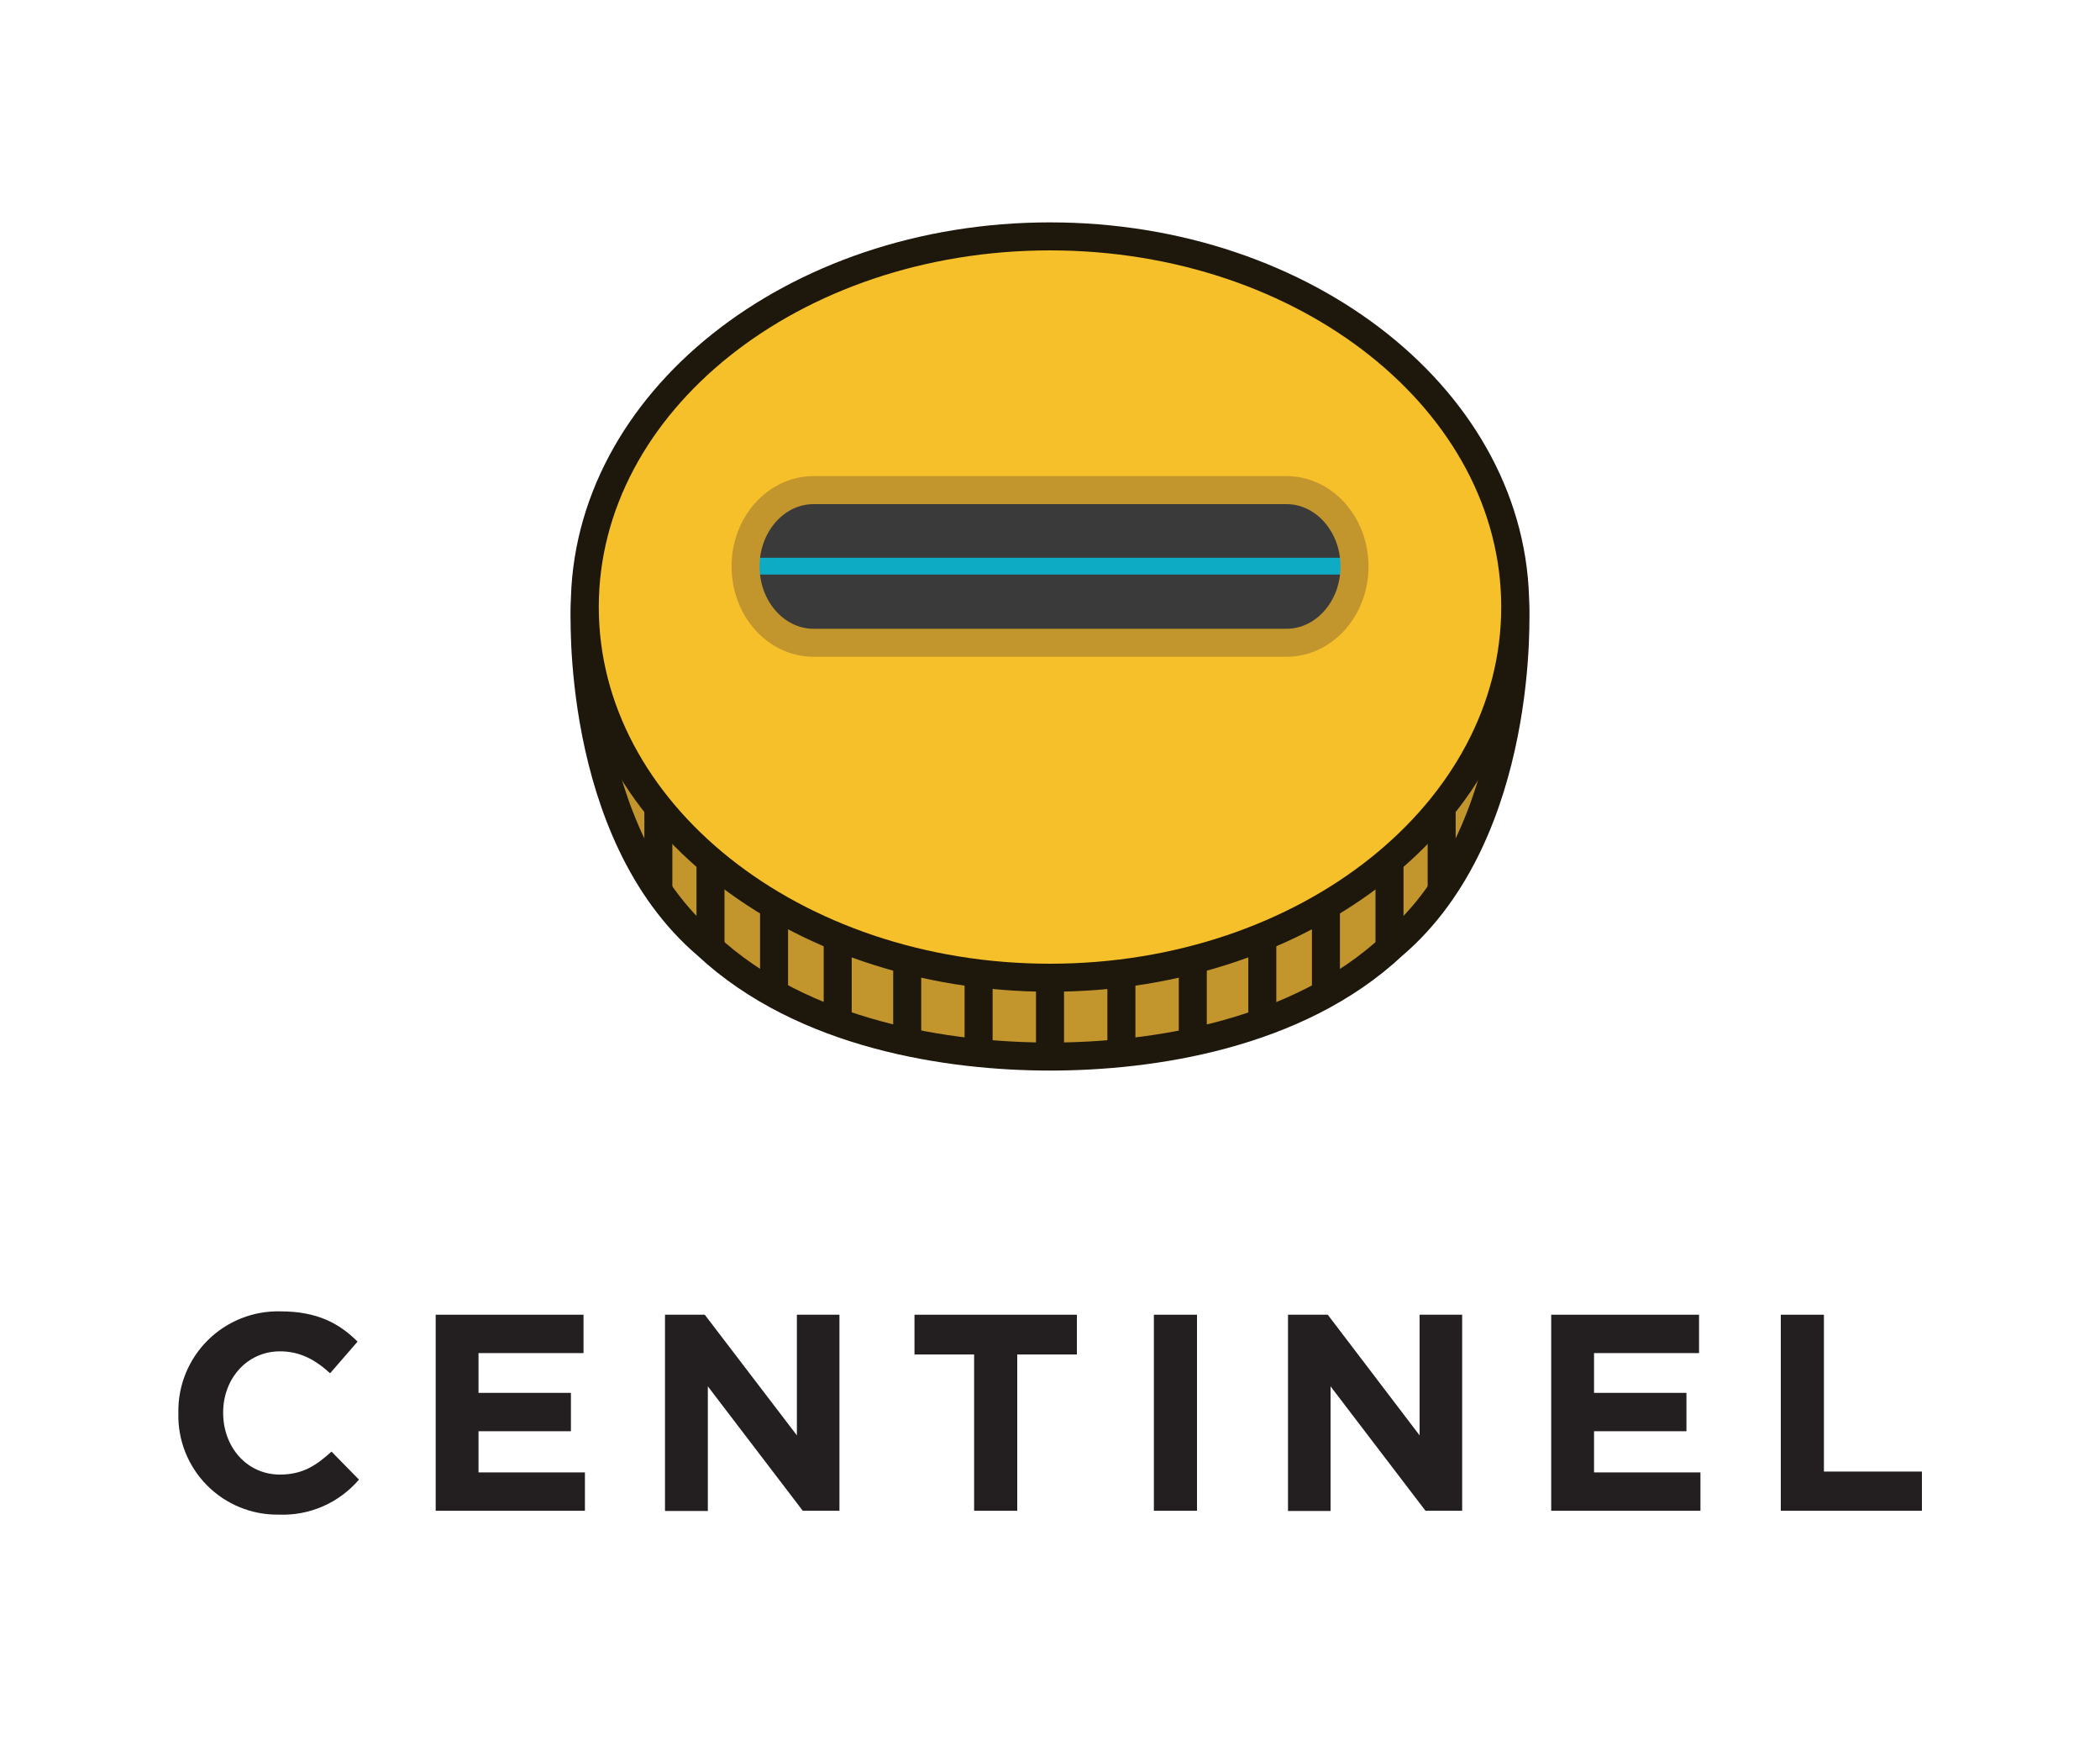
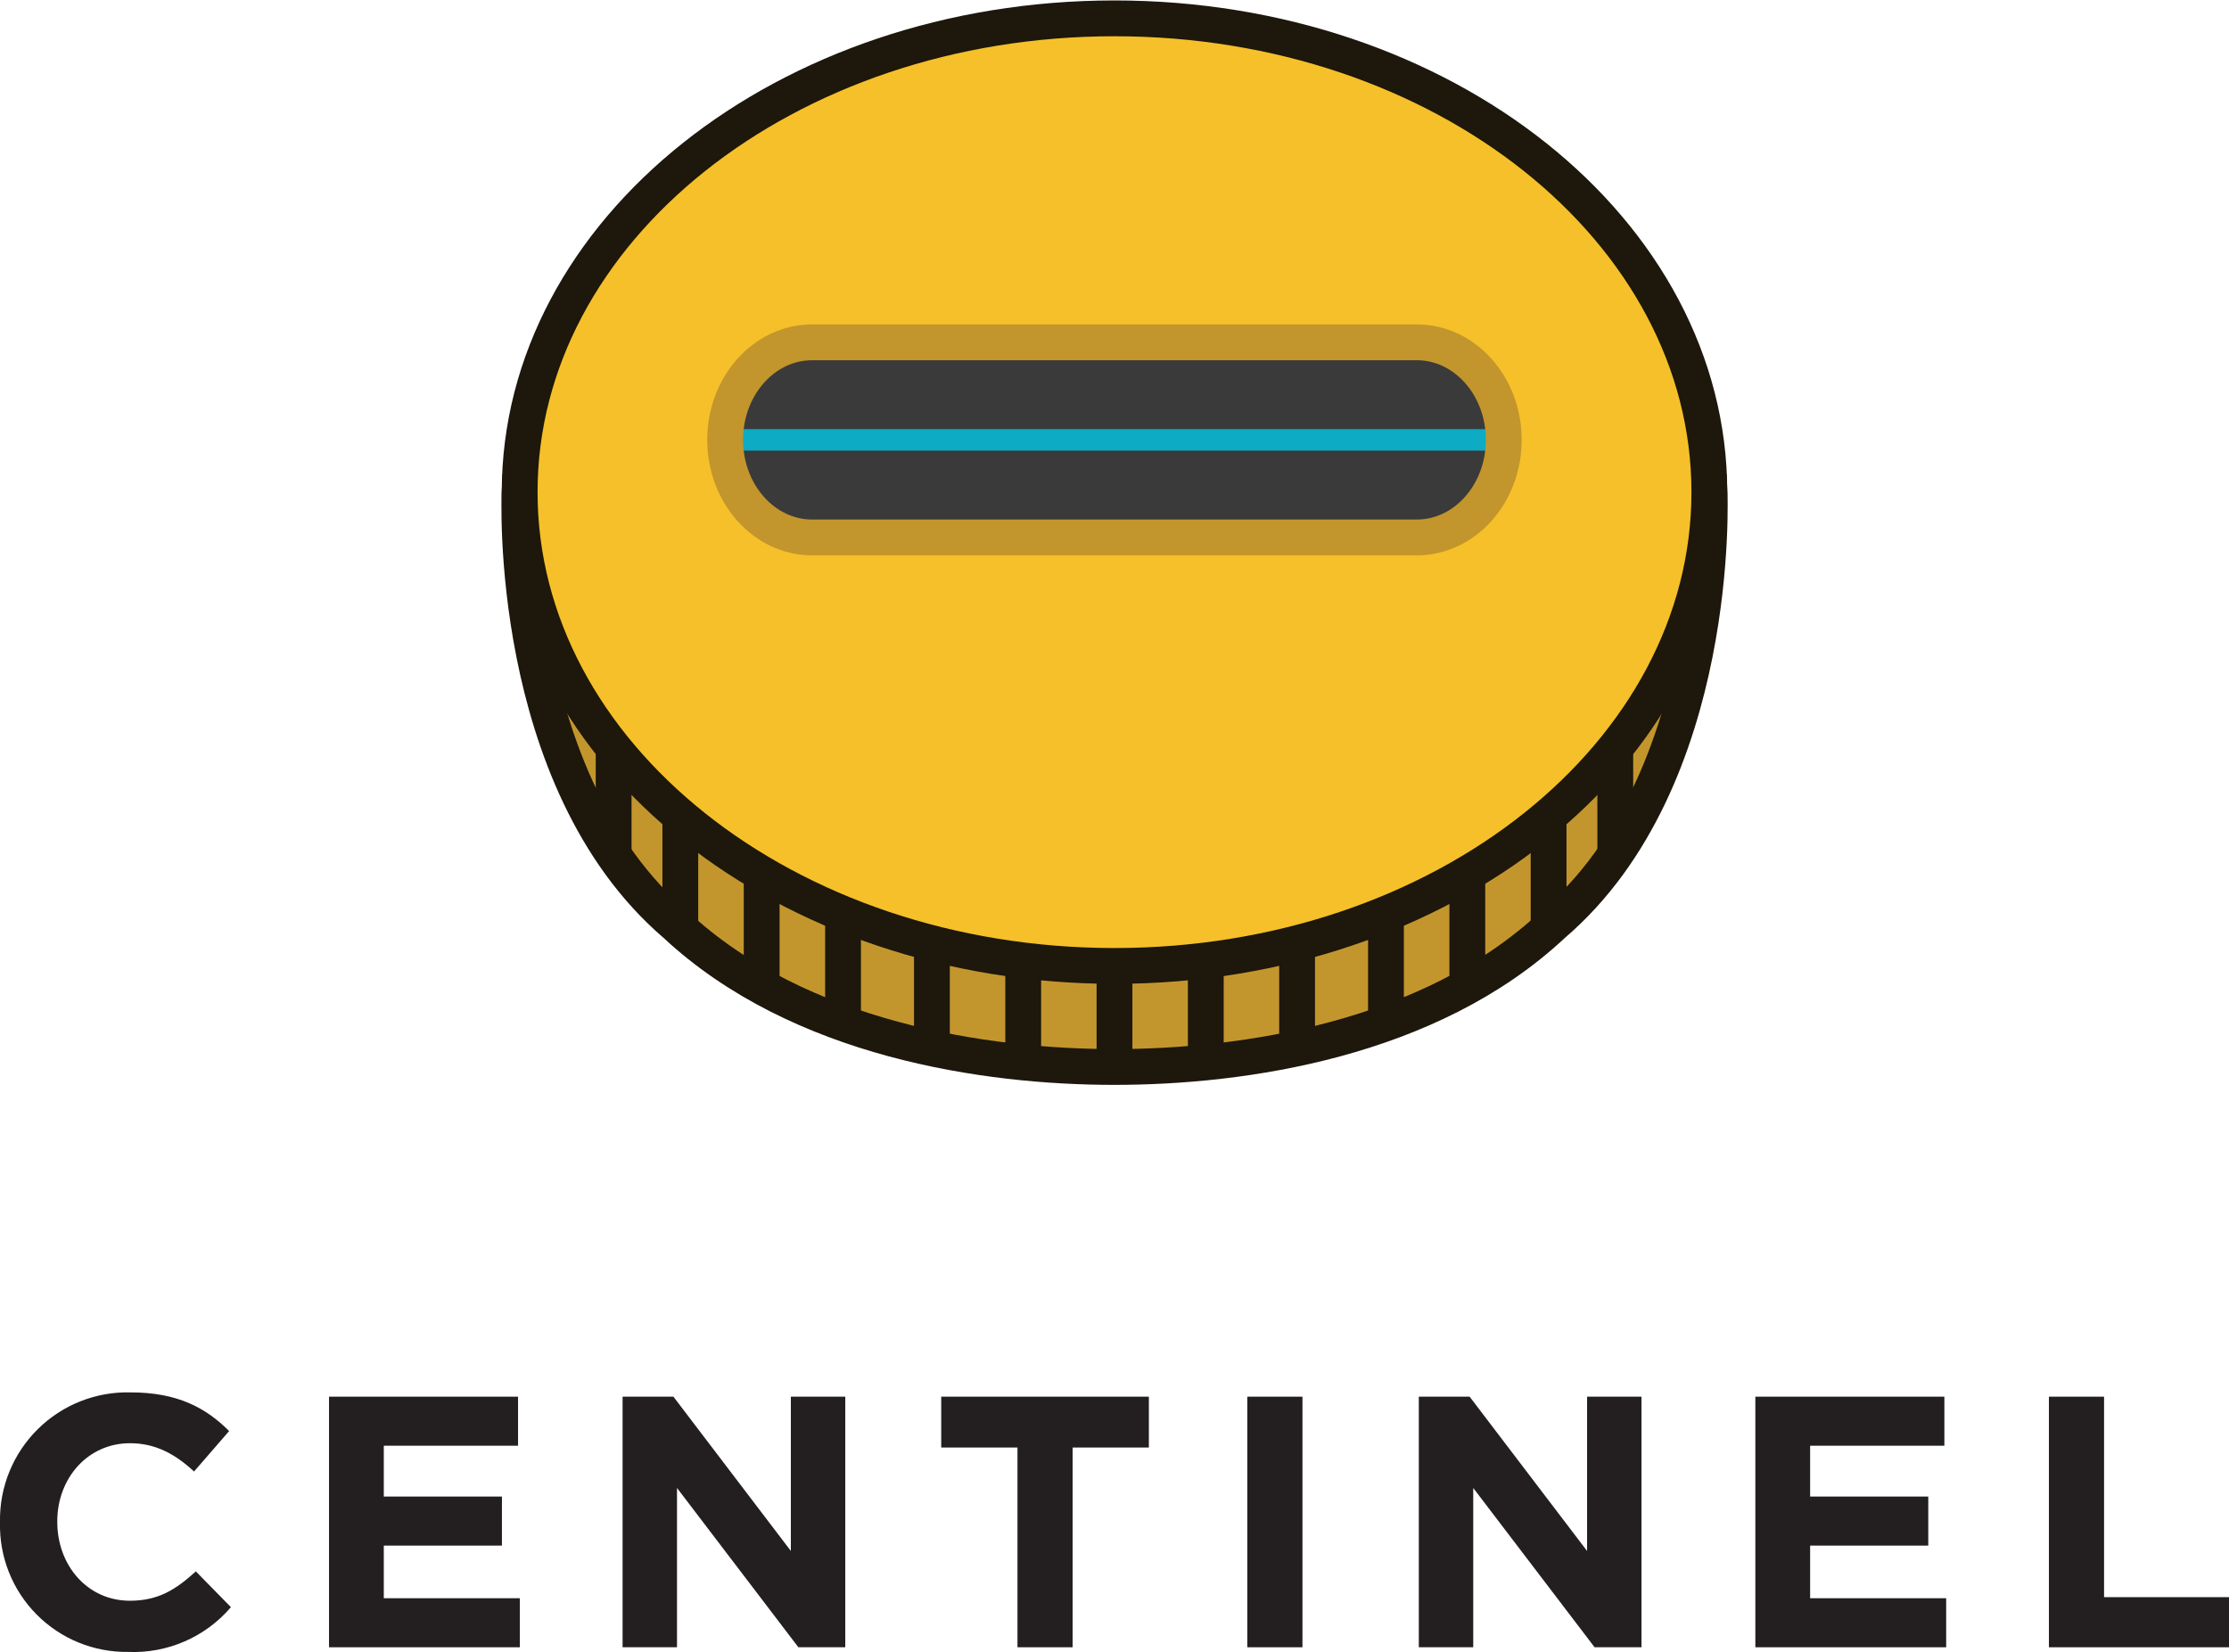
- <svg xmlns="http://www.w3.org/2000/svg" id="Layer_1" data-name="Layer 1" viewBox="0 0 300 250">
+ <svg xmlns="http://www.w3.org/2000/svg" id="Layer_1" data-name="Layer 1" viewBox="0 0 249.04 184.53">
  <defs>
-     <style>.cls-1{fill:#231f20;}.cls-2{fill:#c3962d;}.cls-2,.cls-3,.cls-4{stroke:#1d170c;}.cls-2,.cls-3,.cls-4,.cls-7{stroke-miterlimit:10;stroke-width:4px;}.cls-3{fill:#f5c029;}.cls-4,.cls-7{fill:none;}.cls-5{fill:#3a3a3a;}.cls-6{fill:#0eabc4;}.cls-7{stroke:#c2952d;}</style>
+     <style>.full-logo-class-1{fill:#231f20;}.full-logo-class-2{fill:#c3962d;}.full-logo-class-2,.full-logo-class-3,.full-logo-class-4{stroke:#1d170c;}.full-logo-class-2,.full-logo-class-3,.full-logo-class-4,.full-logo-class-7{stroke-miterlimit:10;stroke-width:4px;}.full-logo-class-3{fill:#f5c029;}.full-logo-class-4,.full-logo-class-7{fill:none;}.full-logo-class-5{fill:#3a3a3a;}.full-logo-class-6{fill:#0eabc4;}.full-logo-class-7{stroke:#c2952d;}</style>
  </defs>
-   <path class="cls-1" d="M25.48,201.85v-.08a14.23,14.23,0,0,1,14.6-14.48c5.28,0,8.44,1.76,11,4.32l-3.92,4.52C45,194.17,42.84,193,40,193c-4.72,0-8.12,3.92-8.12,8.72v.08c0,4.8,3.32,8.8,8.12,8.8,3.2,0,5.16-1.28,7.36-3.28l3.92,4a14.31,14.31,0,0,1-11.48,5A14.13,14.13,0,0,1,25.48,201.85Z" />
-   <path class="cls-1" d="M62.24,187.77H83.36v5.48h-15v5.68h13.2v5.48H68.36v5.88h15.2v5.48H62.24Z" />
-   <path class="cls-1" d="M95,187.77h5.68L113.84,205V187.77h6.08v28h-5.24L101.12,198v17.8H95Z" />
-   <path class="cls-1" d="M139.16,193.45h-8.52v-5.68h23.2v5.68h-8.52v22.32h-6.16Z" />
-   <path class="cls-1" d="M164.84,187.77H171v28h-6.16Z" />
-   <path class="cls-1" d="M184,187.77h5.68L202.8,205V187.77h6.08v28h-5.24L190.08,198v17.8H184Z" />
-   <path class="cls-1" d="M221.6,187.77h21.12v5.48h-15v5.68h13.2v5.48h-13.2v5.88h15.2v5.48H221.6Z" />
-   <path class="cls-1" d="M254.4,187.77h6.16v22.4h14v5.6H254.4Z" />
-   <path class="cls-2" d="M216.46,86.7H83.54S82,118.81,101,135c13.8,12.86,34.67,15.9,49,15.9s35.23-3,49-15.9C218,118.81,216.46,86.7,216.46,86.7Z" />
-   <ellipse class="cls-3" cx="150" cy="86.7" rx="66.46" ry="52.94" />
-   <line class="cls-4" x1="205.95" y1="115.01" x2="205.95" y2="126.88" />
-   <line class="cls-4" x1="198.5" y1="122.52" x2="198.5" y2="135.75" />
-   <line class="cls-4" x1="189.42" y1="129.63" x2="189.42" y2="142.87" />
-   <line class="cls-4" x1="180.33" y1="133.22" x2="180.33" y2="146.45" />
-   <line class="cls-4" x1="170.4" y1="136.74" x2="170.4" y2="149.98" />
-   <line class="cls-4" x1="160.2" y1="138.53" x2="160.2" y2="151.76" />
-   <line class="cls-4" x1="150" y1="138.53" x2="150" y2="151.76" />
-   <line class="cls-4" x1="94.05" y1="114.84" x2="94.05" y2="126.71" />
-   <line class="cls-4" x1="101.5" y1="122.35" x2="101.5" y2="135.59" />
-   <line class="cls-4" x1="110.58" y1="129.47" x2="110.58" y2="142.7" />
-   <line class="cls-4" x1="119.67" y1="133.05" x2="119.67" y2="146.28" />
-   <line class="cls-4" x1="129.6" y1="136.58" x2="129.6" y2="149.81" />
-   <line class="cls-4" x1="139.8" y1="138.36" x2="139.8" y2="151.6" />
-   <path class="cls-5" d="M183.77,69.77H116.23c-5.37,0-9.72,5-9.72,11.09S110.86,92,116.23,92h67.55c5.37,0,9.72-5,9.72-11.09S189.14,69.77,183.77,69.77Z" />
-   <rect class="cls-6" x="106.92" y="79.66" width="86.16" height="2.4" />
-   <path class="cls-7" d="M183.77,70H116.23c-5.37,0-9.72,4.88-9.72,10.9s4.35,10.9,9.72,10.9h67.55c5.37,0,9.72-4.88,9.72-10.9S189.14,70,183.77,70Z" />
+   <path class="full-logo-class-1" d="M0,170.14v-.08a14.23,14.23,0,0,1,14.6-14.48c5.28,0,8.44,1.76,11,4.32l-3.92,4.52c-2.16-2-4.36-3.16-7.16-3.16-4.72,0-8.12,3.92-8.12,8.72v.08c0,4.8,3.32,8.8,8.12,8.8,3.2,0,5.16-1.28,7.36-3.28l3.92,4a14.31,14.31,0,0,1-11.48,5A14.13,14.13,0,0,1,0,170.14Z" />
+   <path class="full-logo-class-1" d="M36.76,156.06H57.88v5.48h-15v5.68h13.2v5.48H42.88v5.88h15.2v5.48H36.76Z" />
+   <path class="full-logo-class-1" d="M69.56,156.06h5.68L88.36,173.3V156.06h6.08v28H89.2l-13.56-17.8v17.8H69.56Z" />
+   <path class="full-logo-class-1" d="M113.68,161.74h-8.52v-5.68h23.2v5.68h-8.52v22.32h-6.16Z" />
+   <path class="full-logo-class-1" d="M139.36,156.06h6.16v28h-6.16Z" />
+   <path class="full-logo-class-1" d="M158.52,156.06h5.68l13.12,17.24V156.06h6.08v28h-5.24l-13.56-17.8v17.8h-6.08Z" />
+   <path class="full-logo-class-1" d="M196.12,156.06h21.12v5.48h-15v5.68h13.2v5.48h-13.2v5.88h15.2v5.48H196.12Z" />
+   <path class="full-logo-class-1" d="M228.92,156.06h6.16v22.4h14v5.6H228.92Z" />
+   <path class="full-logo-class-2" d="M191,55H58.05S56.56,87.1,75.49,103.32c13.8,12.86,34.67,15.9,49,15.9s35.23-3,49-15.9C192.47,87.1,191,55,191,55Z" />
+   <ellipse class="full-logo-class-3" cx="124.52" cy="54.99" rx="66.46" ry="52.94" />
+   <line class="full-logo-class-4" x1="180.47" y1="83.29" x2="180.47" y2="95.17" />
+   <line class="full-logo-class-4" x1="173.02" y1="90.81" x2="173.02" y2="104.04" />
+   <line class="full-logo-class-4" x1="163.94" y1="97.92" x2="163.94" y2="111.16" />
+   <line class="full-logo-class-4" x1="154.85" y1="101.51" x2="154.85" y2="114.74" />
+   <line class="full-logo-class-4" x1="144.92" y1="105.03" x2="144.92" y2="118.27" />
+   <line class="full-logo-class-4" x1="134.72" y1="106.82" x2="134.72" y2="120.05" />
+   <line class="full-logo-class-4" x1="124.52" y1="106.82" x2="124.52" y2="120.05" />
+   <line class="full-logo-class-4" x1="68.56" y1="83.13" x2="68.56" y2="95" />
+   <line class="full-logo-class-4" x1="76.01" y1="90.64" x2="76.01" y2="103.87" />
+   <line class="full-logo-class-4" x1="85.1" y1="97.75" x2="85.1" y2="110.99" />
+   <line class="full-logo-class-4" x1="94.19" y1="101.34" x2="94.19" y2="114.57" />
+   <line class="full-logo-class-4" x1="104.12" y1="104.87" x2="104.12" y2="118.1" />
+   <line class="full-logo-class-4" x1="114.32" y1="106.65" x2="114.32" y2="119.89" />
+   <path class="full-logo-class-5" d="M158.29,38.06H90.74c-5.37,0-9.72,5-9.72,11.09s4.35,11.09,9.72,11.09h67.55c5.37,0,9.72-5,9.72-11.09S163.66,38.06,158.29,38.06Z" />
+   <rect class="full-logo-class-6" x="81.44" y="47.95" width="86.16" height="2.4" />
+   <path class="full-logo-class-7" d="M158.29,38.25H90.74c-5.37,0-9.72,4.88-9.72,10.9s4.35,10.9,9.72,10.9h67.55c5.37,0,9.72-4.88,9.72-10.9S163.66,38.25,158.29,38.25Z" />
</svg>
